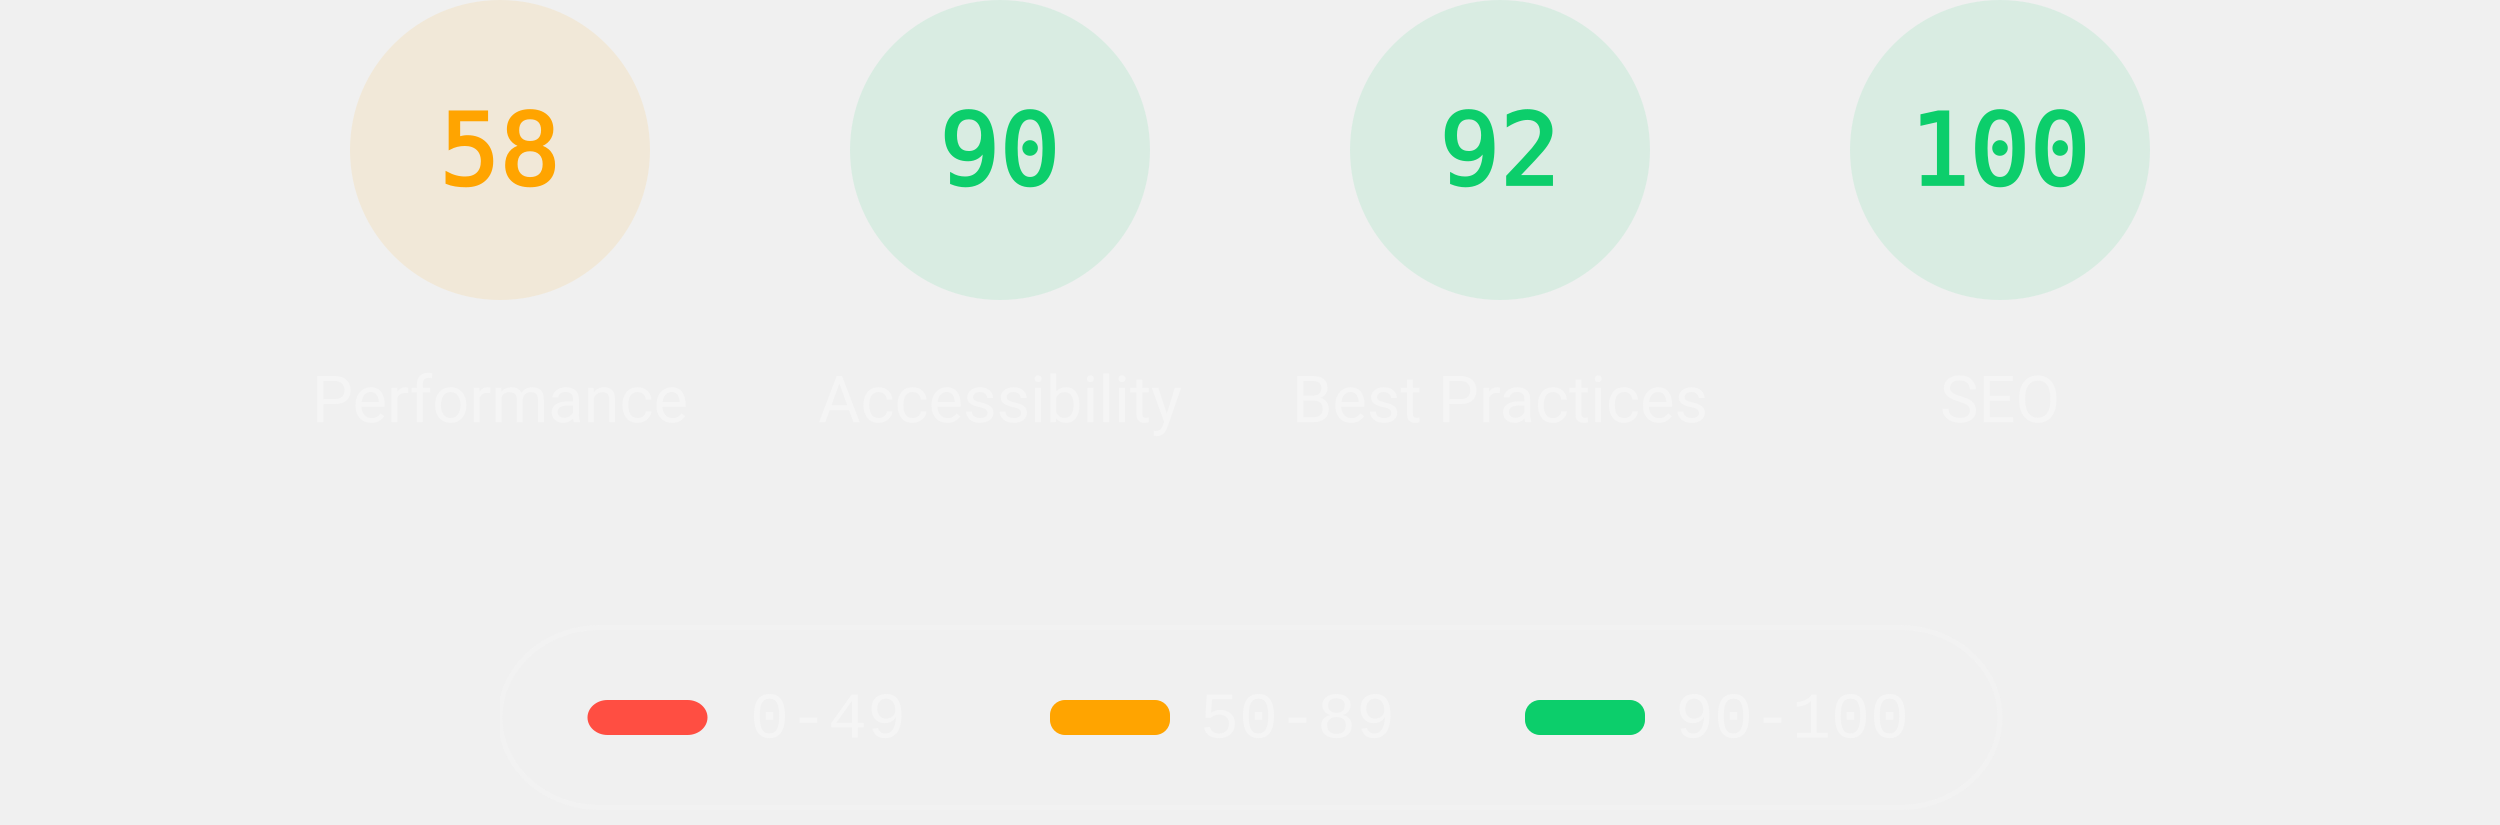
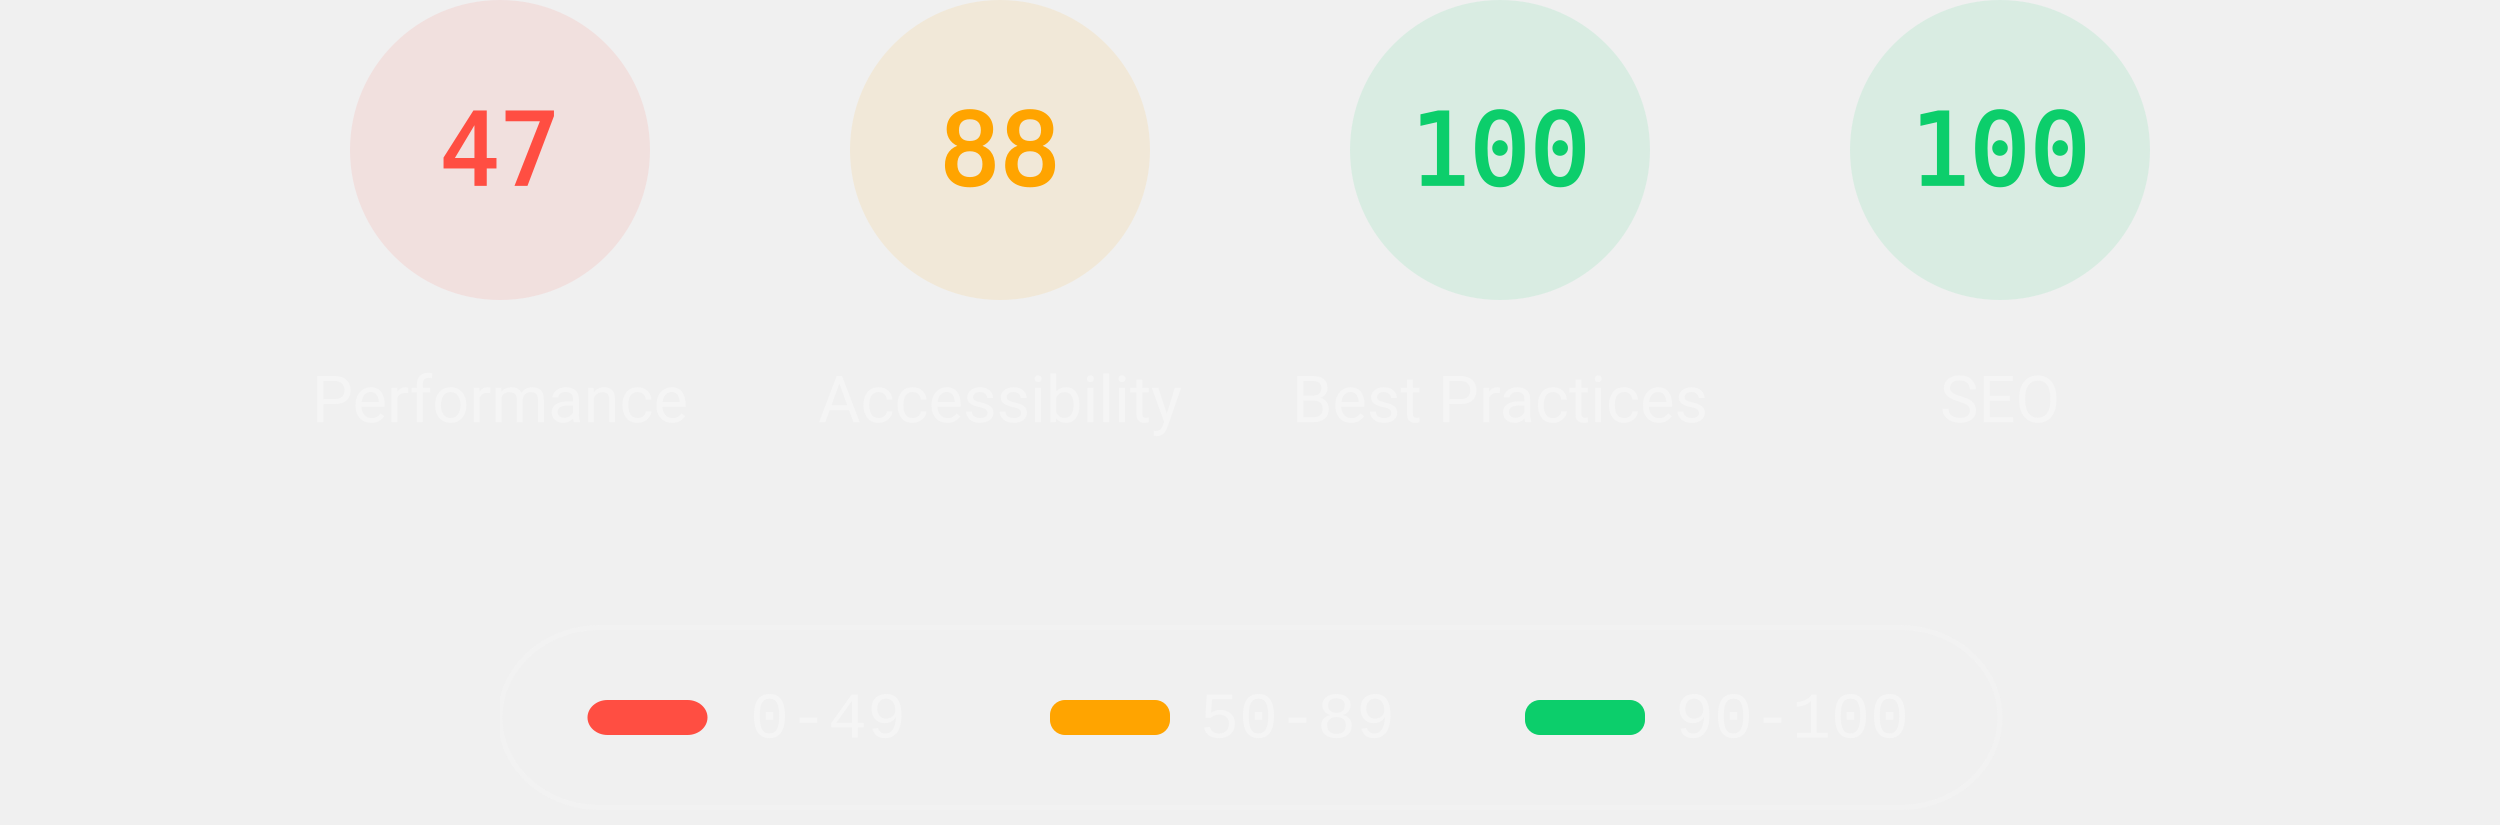
<svg xmlns="http://www.w3.org/2000/svg" class="theme--dark" fill="none" width="1000" height="330">
  <style>
			.gauge-base {
				opacity: 0.1
			}

			.gauge-arc {
				fill: none;
				animation-delay: 250ms;
				stroke-linecap: round;
				transform: rotate(-90deg);
				transform-origin: 100px 60px;
				animation: load-gauge 1s ease forwards
			}

			.guage-text {
				font-size: 40px;
				font-family: monospace;
				text-align: center
			}

			.guage-red {
				color: #ff4e42;
				fill: #ff4e42;
				stroke: #ff4e42
			}
			.guage-orange {
				color: #ffa400;
				fill: #ffa400;
				stroke: #ffa400
			}
			.guage-green {
				color: #0cce6b;
				fill: #0cce6b;
				stroke: #0cce6b
			}
			.theme--agnostic .guage-undefined {
				color: #5c5c5c;
				fill: #5c5c5c;
				stroke: #5c5c5c
			}
			.theme--light .guage-undefined {
				color: #1e1e1e;
				fill: #1e1e1e;
				stroke: #1e1e1e
			}
			.theme--dark .guage-undefined {
				color: #f5f5f5;
				fill: #f5f5f5;
				stroke: #f5f5f5
			}

			.guage-title {
				stroke: none;
				font-size: 26px;
				line-height: 26px;
				font-family: Roboto, Halvetica, Arial, sans-serif
			}
			.metric.guage-title {
				font-family: 'Courier New', Courier, monospace
			}
			.theme--agnostic .guage-title {
				color: #737373;
				fill: #737373
			}
			.theme--light .guage-title {
				color: #212121;
				fill: #212121
			}
			.theme--dark .guage-title {
				color: #f5f5f5;
				fill: #f5f5f5
			}

			@keyframes load-gauge {
				from {
					stroke-dasharray: 0 352.858
				}
			}
			.lh-gauge--pwa__disc {
				fill: #e0e0e0
			}
			.lh-gauge--pwa__logo {
				position: relative;
				fill: #b0b0b0
			}
			.lh-gauge--pwa__invisible {
				display: none
			}
			.lh-gauge--pwa__visible {
				display: inline
			}
			.guage-invisible {
				display: none
			}
			.lh-gauge--pwa__logo--primary-color {
				fill: #304ffe
			}
			.theme--agnostic .lh-gauge--pwa__logo--secondary-color {
				fill: #787878
			}
			.theme--light .lh-gauge--pwa__logo--secondary-color {
				fill: #3d3d3d
			}
			.theme--dark .lh-gauge--pwa__logo--secondary-color {
				fill: #d8b6b6
			}
			.theme--light #svg_2 {
				stroke: #00000022
			}
			.theme--agnostic #svg_2 {
				stroke: #616161
			}
			.theme--light #svg_2 {
				stroke: #00000022
			}
			.theme--dark #svg_2 {
				stroke: #f5f5f566
			}
		</style>
-   <svg class="guage-div guage-perf guage-orange" viewBox="0 0 200 200" width="200" height="200" x="100" y="0">
-     <circle class="gauge-base" r="56" cx="100" cy="60" stroke-width="8" />
-     <circle class="gauge-arc guage-arc-1" r="56" cx="100" cy="60" stroke-width="8" style="stroke-dasharray: 204.078, 351.858;" />
-     <text class="guage-text" x="100px" y="60px" alignment-baseline="central" dominant-baseline="central" text-anchor="middle">58</text>
+   <svg class="guage-div guage-perf guage-red" viewBox="0 0 200 200" width="200" height="200" x="100" y="0">
+     <circle class="gauge-base" r="56" cx="100" cy="60" stroke-width="8" />
+     <circle class="gauge-arc guage-arc-1" r="56" cx="100" cy="60" stroke-width="8" style="stroke-dasharray: 165.373, 351.858;" />
+     <text class="guage-text" x="100px" y="60px" alignment-baseline="central" dominant-baseline="central" text-anchor="middle">47</text>
    <text class="guage-title" x="100px" y="160px" alignment-baseline="central" dominant-baseline="central" text-anchor="middle">Performance</text>
  </svg>
-   <svg class="guage-div guage-acc guage-green" viewBox="0 0 200 200" width="200" height="200" x="300" y="0">
-     <circle class="gauge-base" r="56" cx="100" cy="60" stroke-width="8" />
-     <circle class="gauge-arc guage-arc-2" r="56" cx="100" cy="60" stroke-width="8" style="stroke-dasharray: 316.672, 351.858;" />
-     <text class="guage-text" x="100px" y="60px" alignment-baseline="central" dominant-baseline="central" text-anchor="middle">90</text>
+   <svg class="guage-div guage-acc guage-orange" viewBox="0 0 200 200" width="200" height="200" x="300" y="0">
+     <circle class="gauge-base" r="56" cx="100" cy="60" stroke-width="8" />
+     <circle class="gauge-arc guage-arc-2" r="56" cx="100" cy="60" stroke-width="8" style="stroke-dasharray: 309.635, 351.858;" />
+     <text class="guage-text" x="100px" y="60px" alignment-baseline="central" dominant-baseline="central" text-anchor="middle">88</text>
    <text class="guage-title" x="100px" y="160px" alignment-baseline="central" dominant-baseline="central" text-anchor="middle">Accessibility</text>
  </svg>
  <svg class="guage-div guage-best guage-green" viewBox="0 0 200 200" width="200" height="200" x="500" y="0">
    <circle class="gauge-base" r="56" cx="100" cy="60" stroke-width="8" />
-     <circle class="gauge-arc guage-arc-3" r="56" cx="100" cy="60" stroke-width="8" style="stroke-dasharray: 323.709, 351.858;" />
-     <text class="guage-text" x="100px" y="60px" alignment-baseline="central" dominant-baseline="central" text-anchor="middle">92</text>
+     <circle class="gauge-arc guage-arc-3" r="56" cx="100" cy="60" stroke-width="8" style="stroke-dasharray: 351.858, 351.858;" />
+     <text class="guage-text" x="100px" y="60px" alignment-baseline="central" dominant-baseline="central" text-anchor="middle">100</text>
    <text class="guage-title" x="100px" y="160px" alignment-baseline="central" dominant-baseline="central" text-anchor="middle">Best Practices</text>
  </svg>
  <svg class="guage-div guage-seo guage-green" viewBox="0 0 200 200" width="200" height="200" x="700" y="0">
    <circle class="gauge-base" r="56" cx="100" cy="60" stroke-width="8" />
    <circle class="gauge-arc guage-arc-4" r="56" cx="100" cy="60" stroke-width="8" style="stroke-dasharray: 351.858, 351.858;" />
    <text class="guage-text" x="100px" y="60px" alignment-baseline="central" dominant-baseline="central" text-anchor="middle">100</text>
    <text class="guage-title" x="100px" y="160px" alignment-baseline="central" dominant-baseline="central" text-anchor="middle">SEO</text>
  </svg>
  <svg class="guage-div guage-pwa guage-invisible" viewBox="0 0 200 200" width="200" height="200" x="900" y="0">
    <svg viewBox="0 0 60 60" width="112" height="112" x="44" y="4">
      <defs>
        <linearGradient id="lh-gauge--pwa__check-circle__gradient-0" x1="50%" y1="0%" x2="50%" y2="100%">
          <stop stop-color="#00C852" offset="0%" />
          <stop stop-color="#009688" offset="100%" />
        </linearGradient>
        <linearGradient id="lh-gauge--pwa__installable__shadow-gradient-0" x1="76.056%" x2="24.111%" y1="82.995%" y2="24.735%">
          <stop stop-color="#A5D6A7" offset="0%" />
          <stop stop-color="#80CBC4" offset="100%" />
        </linearGradient>
        <linearGradient id="lh-gauge--pwa__fast-reliable__shadow-gradient-0" x1="76.056%" y1="82.995%" x2="25.678%" y2="26.493%">
          <stop stop-color="#64B5F6" offset="0%" />
          <stop stop-color="#2979FF" offset="100%" />
        </linearGradient>
        <g id="lh-gauge--pwa__fast-reliable-badge-0">
          <circle fill="#FFFFFF" cx="10" cy="10" r="10" />
          <path fill="#304FFE" d="M10 3.58l5.25 2.34v3.5c0 3.23-2.24 6.26-5.25 7-3.01-.74-5.25-3.77-5.25-7v-3.5L10 3.58zm-.47 10.74l2.76-4.83.03-.07c.04-.08 0-.24-.22-.24h-1.64l.47-3.26h-.47l-2.7 4.77c-.02.01.05-.1-.04.05-.09.16-.1.31.18.31h1.63l-.47 3.27h.47z" />
        </g>
        <g id="lh-gauge--pwa__installable-badge-0">
          <circle fill="#FFFFFF" cx="10" cy="10" r="10" />
          <path fill="#009688" d="M10 4.167A5.835 5.835 0 0 0 4.167 10 5.835 5.835 0 0 0 10 15.833 5.835 5.835 0 0 0 15.833 10 5.835 5.835 0 0 0 10 4.167zm2.917 6.416h-2.334v2.334H9.417v-2.334H7.083V9.417h2.334V7.083h1.166v2.334h2.334v1.166z" />
        </g>
      </defs>
      <g stroke="none" fill-rule="nonzero">
        <circle class="lh-gauge--pwa__disc" cx="30" cy="30" r="30" />
        <g class="lh-gauge--pwa__logo">
          <path d="M35.66 19.39l.7-1.75h2L37.4 15 38.6 12l3.4 9h-2.51l-.58-1.61z" />
          <path d="M33.52 21l3.65-9h-2.42l-2.5 5.82L30.5 12h-1.86l-1.9 5.82-1.35-2.65-1.21 3.72L25.4 21h2.38l1.72-5.2 1.64 5.2z" />
          <path fill-rule="nonzero" d="M20.3 17.91h1.48c.45 0 .85-.05 1.2-.15l.39-1.18 1.07-3.3a2.64 2.64 0 0 0-.28-.37c-.55-.6-1.36-.91-2.42-.91H18v9h2.3V17.9zm1.96-3.84c.22.22.33.5.33.87 0 .36-.1.65-.29.87-.2.23-.59.35-1.15.35h-.86v-2.41h.87c.52 0 .89.1 1.1.32z" />
        </g>
        <rect class="lh-gauge--pwa__component lh-gauge--pwa__na-line lh-gauge--pwa__invisible" fill="#FFFFFF" x="20" y="32" width="20" height="4" rx="2" />
        <g class="lh-gauge--pwa__component lh-gauge--pwa__fast-reliable-badge lh-gauge--pwa__invisible" transform="translate(20, 29)">
          <path fill="url(#lh-gauge--pwa__fast-reliable__shadow-gradient-0)" d="M33.63 19.49A30 30 0 0 1 16.2 30.36L3 17.14 17.14 3l16.49 16.49z" />
          <use href="#lh-gauge--pwa__fast-reliable-badge-0" />
        </g>
        <g class="lh-gauge--pwa__component lh-gauge--pwa__installable-badge lh-gauge--pwa__invisible" transform="translate(20, 29)">
          <path fill="url(#lh-gauge--pwa__installable__shadow-gradient-0)" d="M33.629 19.487c-4.272 5.453-10.391 9.39-17.415 10.869L3 17.142 17.142 3 33.63 19.487z" />
          <use href="#lh-gauge--pwa__installable-badge-0" />
        </g>
        <g class="lh-gauge--pwa__component lh-gauge--pwa__fast-reliable-installable-badges lh-gauge--pwa__invisible">
          <g transform="translate(8, 29)">
            <path fill="url(#lh-gauge--pwa__fast-reliable__shadow-gradient-0)" d="M16.321 30.463L3 17.143 17.142 3l22.365 22.365A29.864 29.864 0 0 1 22 31c-1.942 0-3.84-.184-5.679-.537z" />
            <use href="#lh-gauge--pwa__fast-reliable-badge-0" />
          </g>
          <g transform="translate(32, 29)">
            <path fill="url(#lh-gauge--pwa__installable__shadow-gradient-0)" d="M25.982 11.84a30.107 30.107 0 0 1-13.08 15.203L3 17.143 17.142 3l8.84 8.84z" />
            <use href="#lh-gauge--pwa__installable-badge-0" />
          </g>
        </g>
        <g class="lh-gauge--pwa__component lh-gauge--pwa__check-circle lh-gauge--pwa__invisible" transform="translate(18, 28)">
          <circle fill="#FFFFFF" cx="12" cy="12" r="12" />
          <path fill="url(#lh-gauge--pwa__check-circle__gradient-0)" d="M12 2a10 10 0 1 0 0 20 10 10 0 0 0 0-20zm-2 15l-5-5 1.41-1.41L10 14.17l7.59-7.59L19 8l-9 9z" />
        </g>
      </g>
    </svg>
    <text class="guage-title" y="160px" alignment-baseline="central" dominant-baseline="central" text-anchor="middle">
      <tspan x="100px" dy="-6px">Progressive</tspan>
      <tspan x="100px" dy="30px">Web App</tspan>
    </text>
  </svg>
  <svg width="604" height="76" x="200" y="250">
    <g>
      <rect fill="none" id="canvas_background" height="80" width="604" y="-1" x="-1" />
      <g display="none" overflow="visible" y="0" x="0" height="100%" width="100%" id="canvasGrid">
        <rect fill="url(#gridpattern)" stroke-width="0" y="0" x="0" height="100%" width="100%" />
      </g>
    </g>
    <g>
      <rect fill-opacity="0" stroke-width="2" rx="40" id="svg_2" height="72" width="600" y="1" x="0" fill="#000000" />
      <rect stroke="#000" rx="8" id="svg_3" height="14" width="48" y="30" x="35" stroke-opacity="null" stroke-width="0" fill="#ff4e42" />
      <rect stroke="#000" rx="6" id="svg_4" height="14" width="48" y="30" x="220" stroke-opacity="null" stroke-width="0" fill="#ffa400" />
      <rect stroke="#000" rx="6" id="svg_5" height="14" width="48" y="30" x="410" stroke-opacity="null" stroke-width="0" fill="#0cce6b" />
      <text class="metric guage-title" xml:space="preserve" text-anchor="start" font-size="26" id="svg_6" y="45" x="100" stroke-opacity="null" stroke-width="0" stroke="#000">0-49</text>
      <text class="metric guage-title" xml:space="preserve" text-anchor="start" font-size="26" id="svg_7" y="45" x="280" stroke-opacity="null" stroke-width="0" stroke="#000">50-89</text>
      <text class="metric guage-title" xml:space="preserve" text-anchor="start" font-size="26" id="svg_8" y="45" x="470" stroke-opacity="null" stroke-width="0" stroke="#000">90-100</text>
    </g>
  </svg>
</svg>
